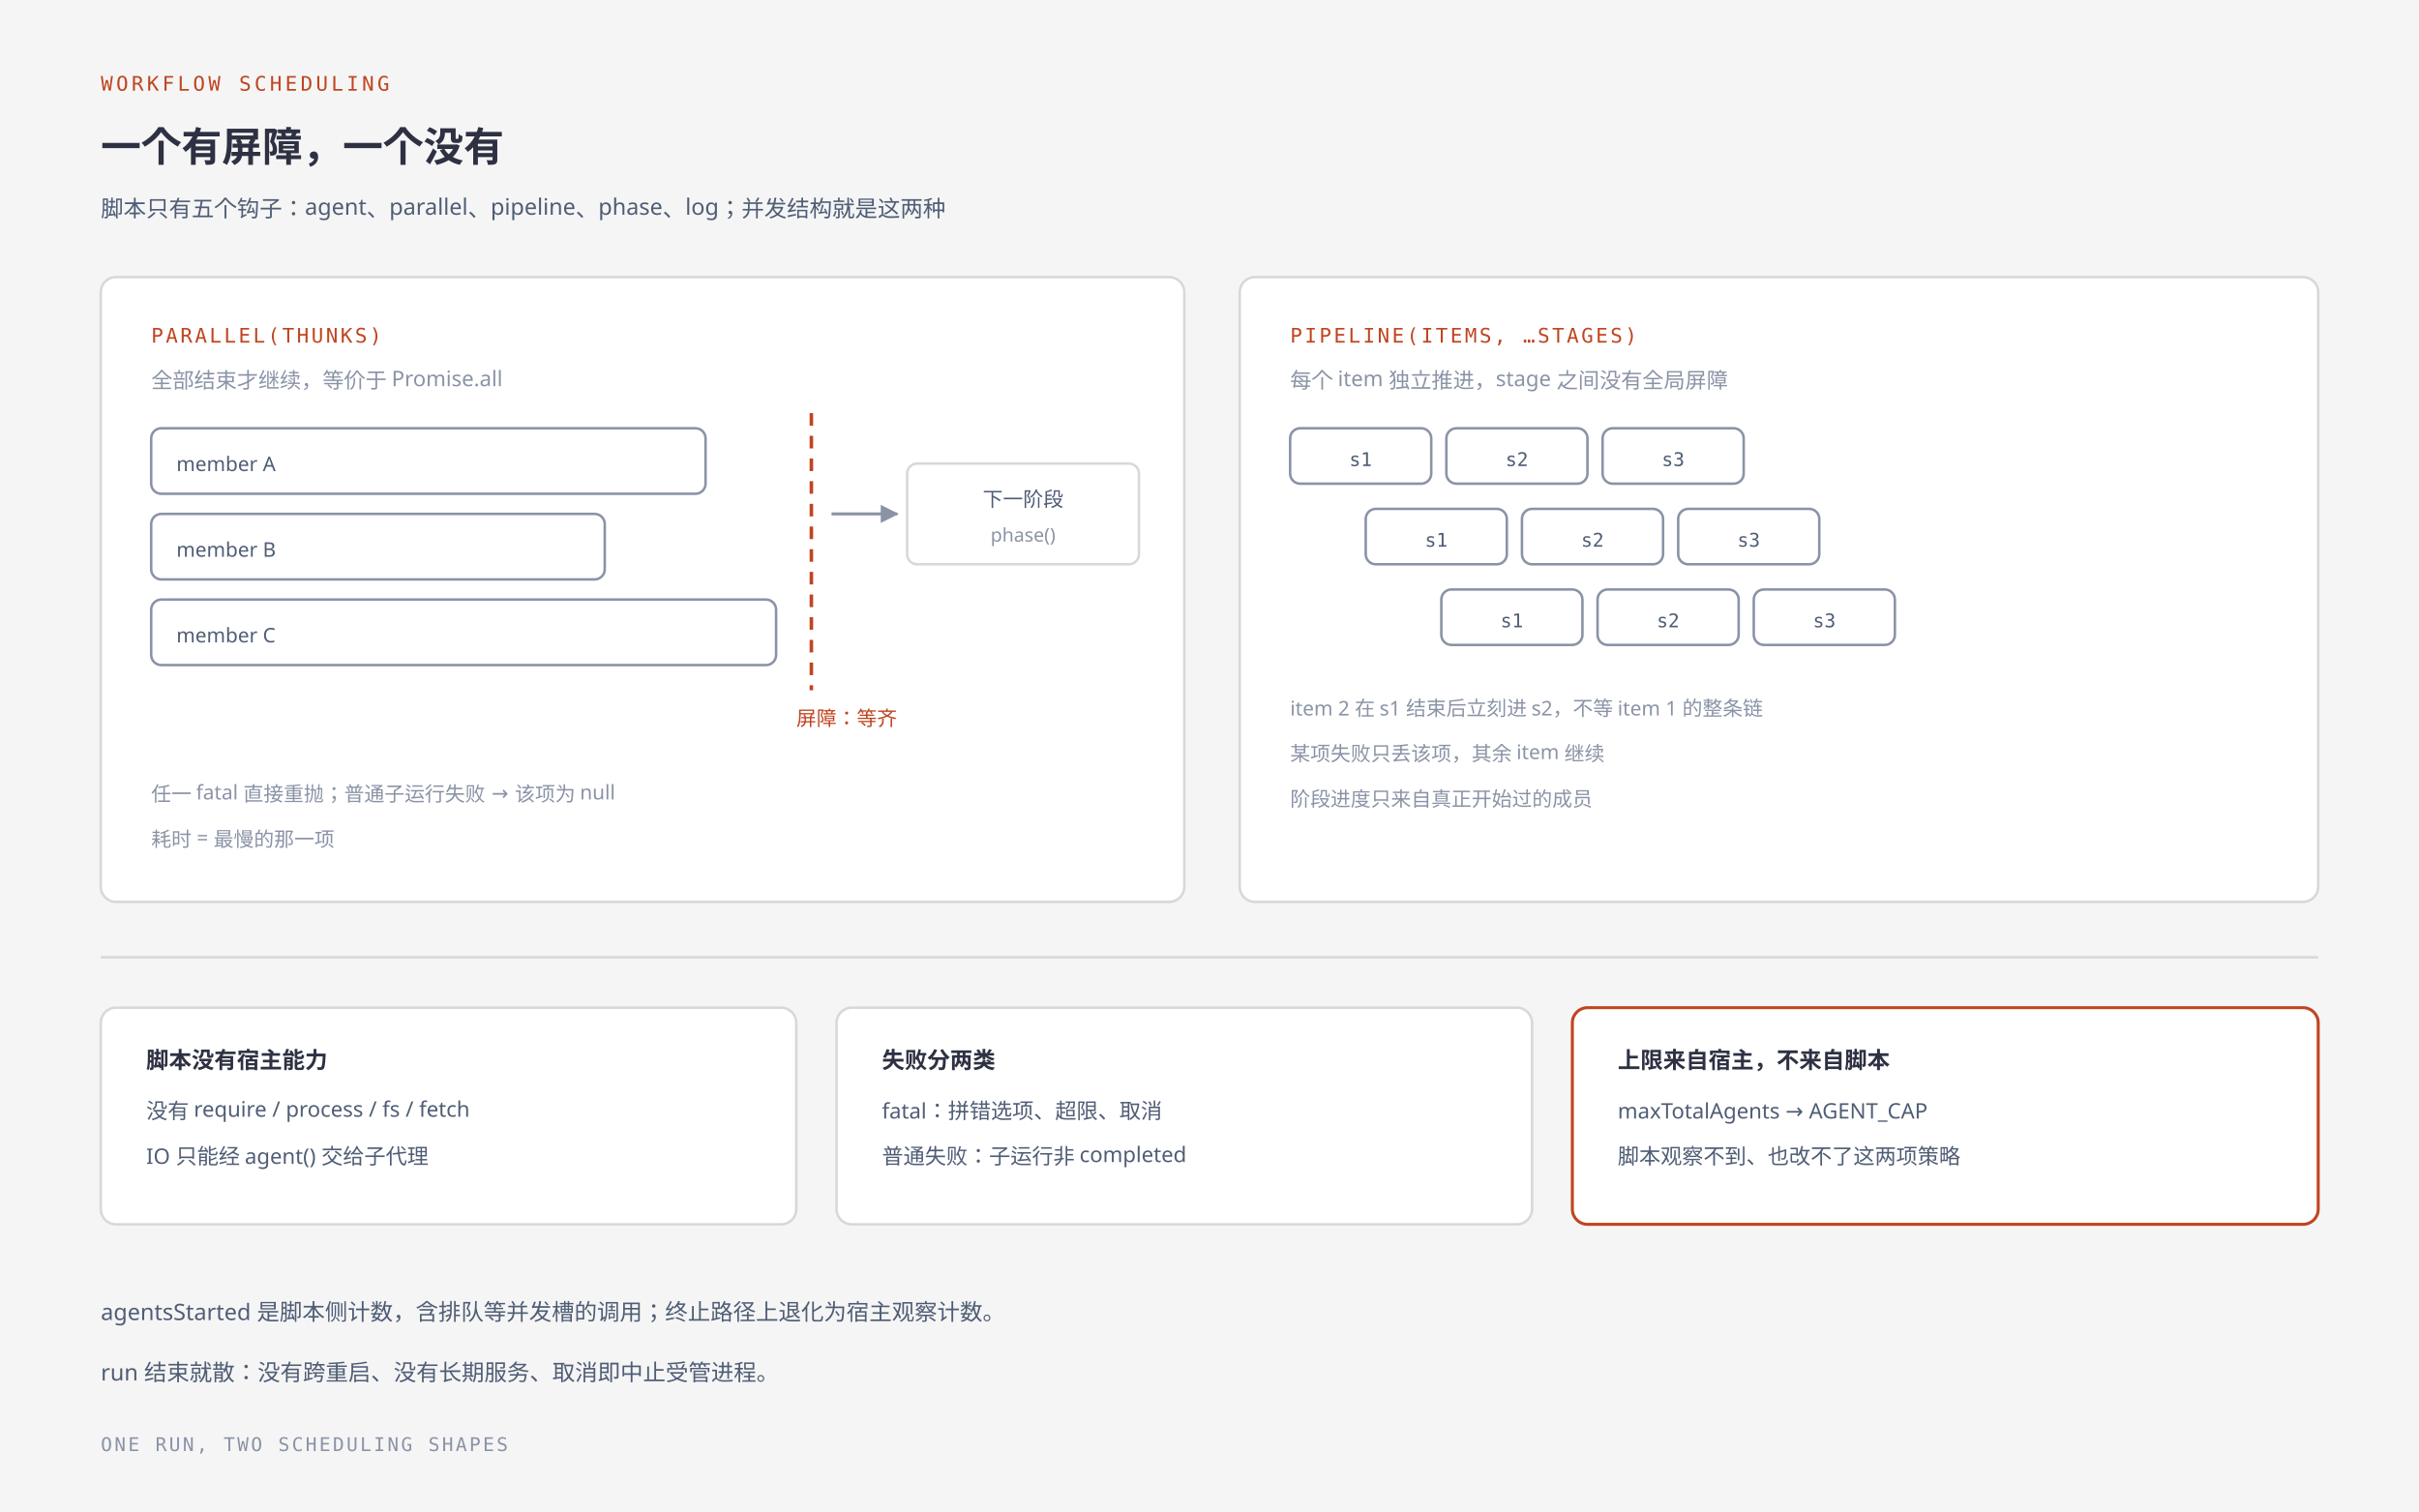
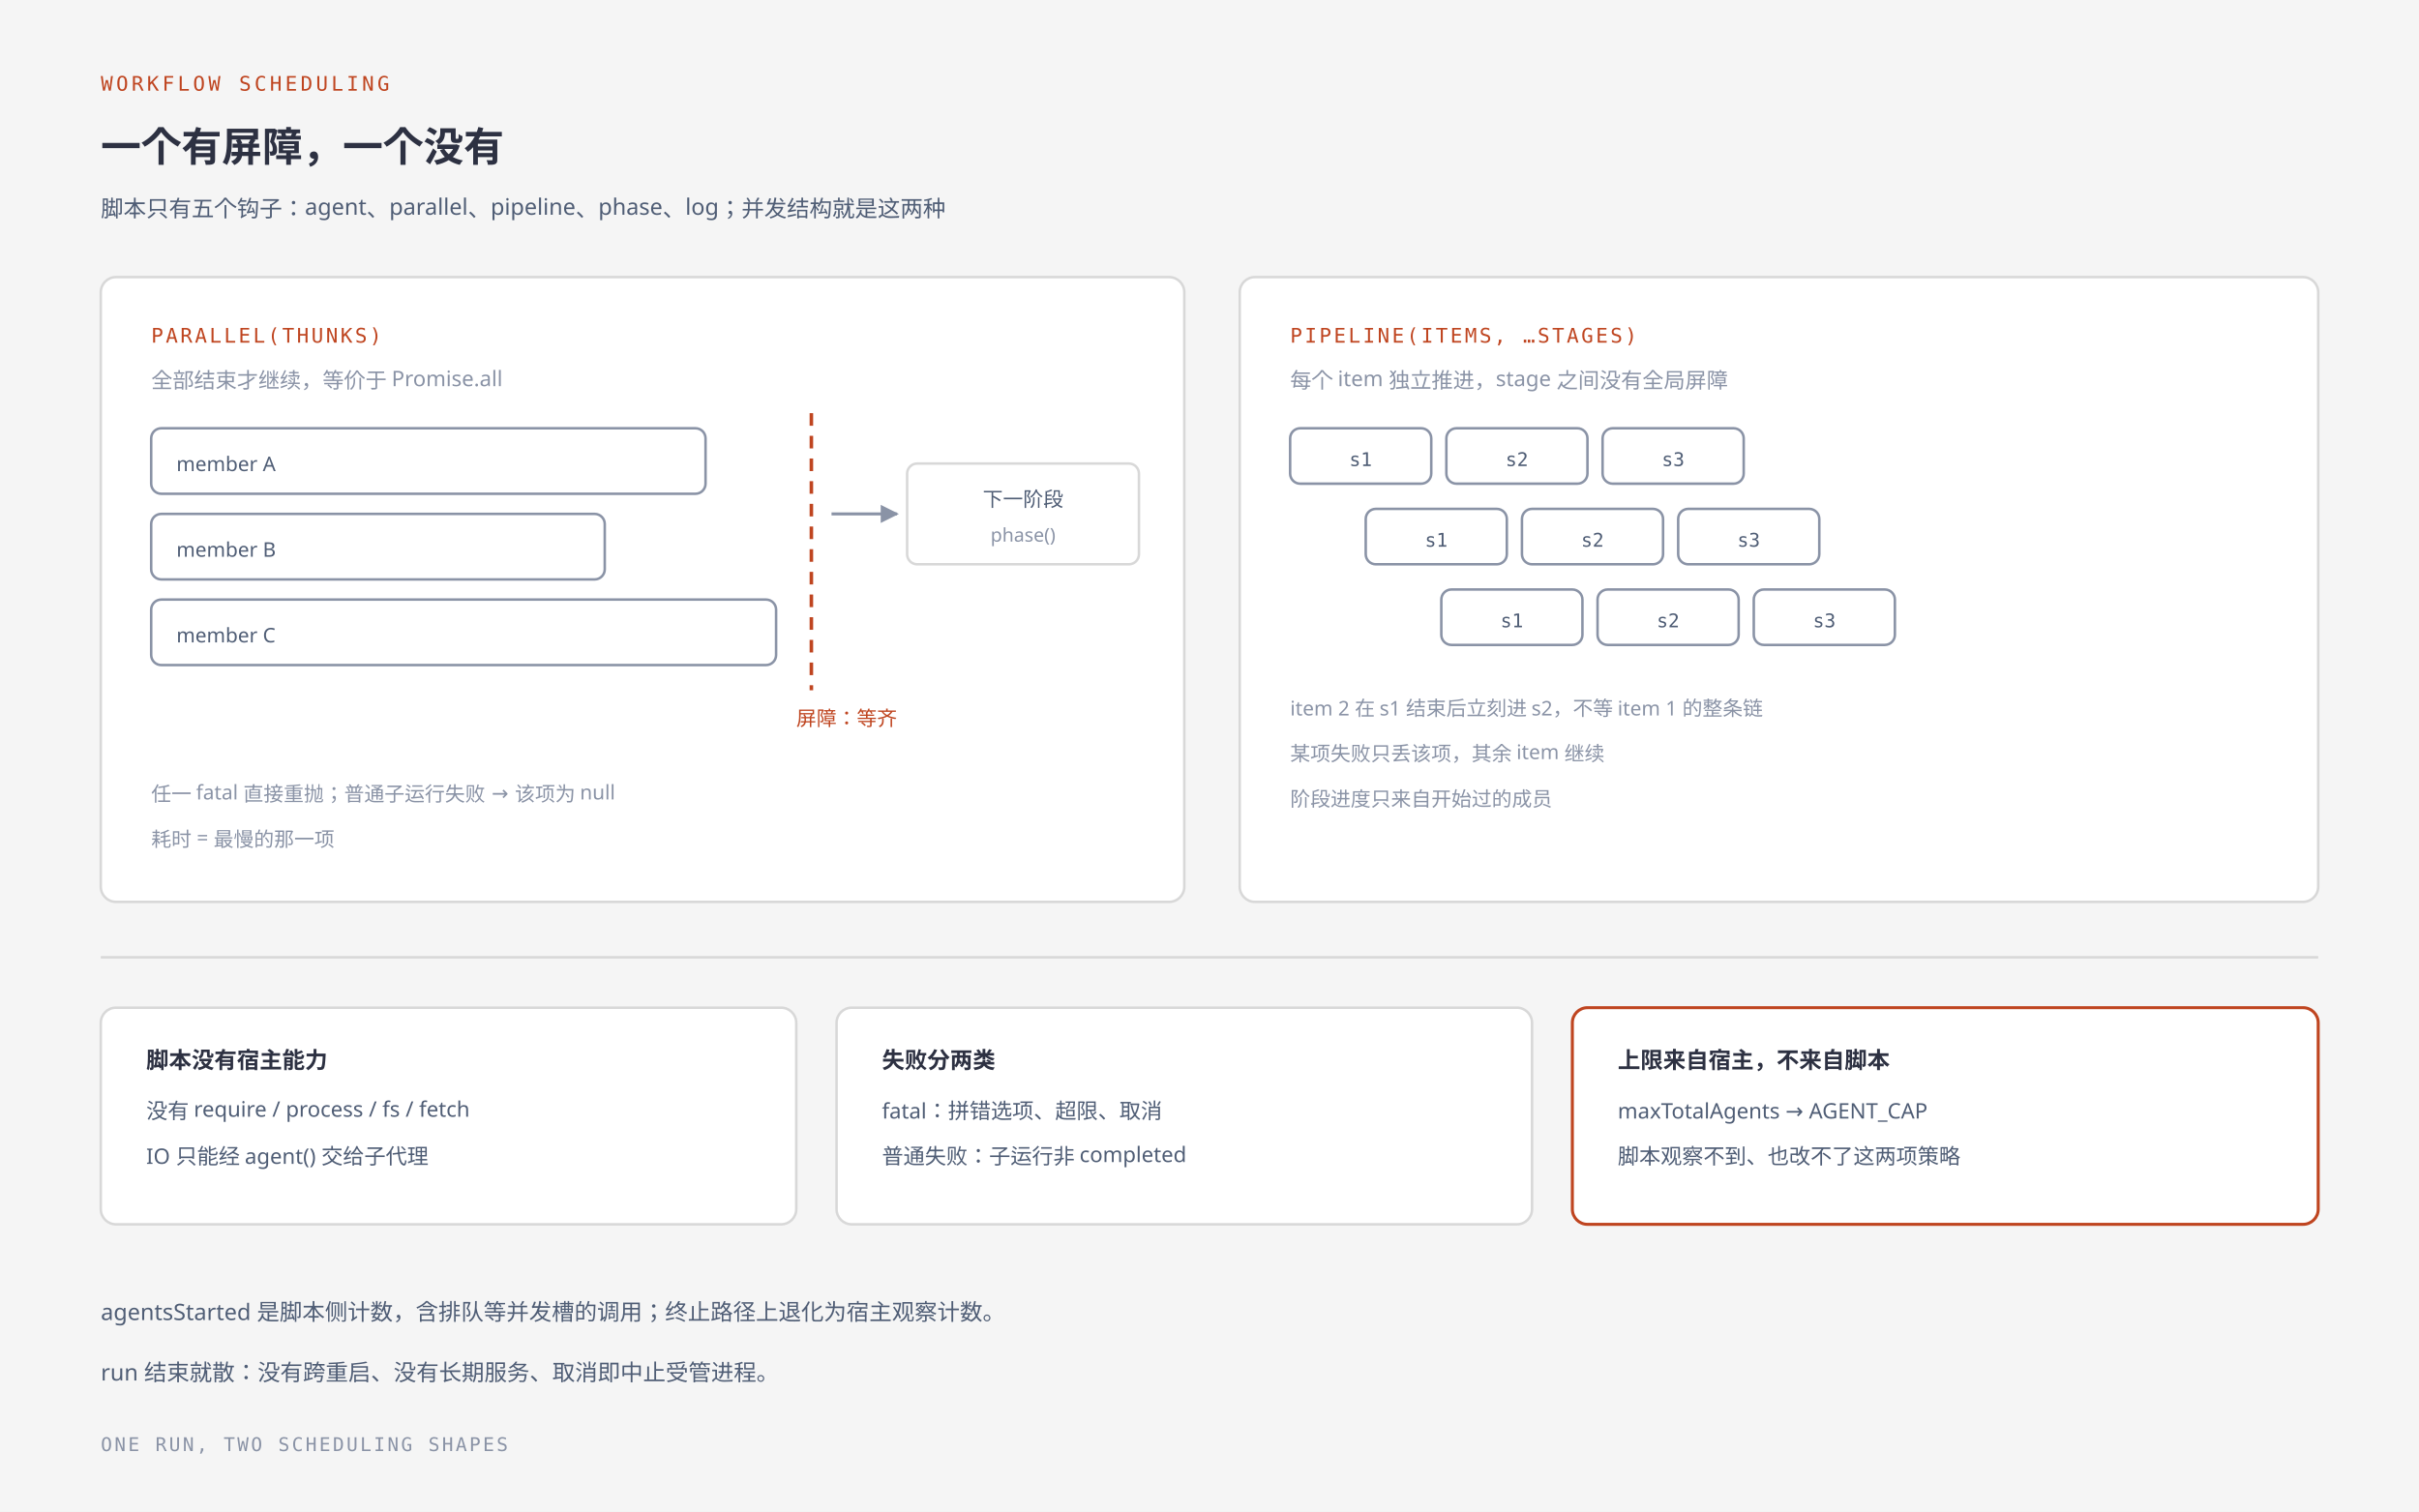
<svg xmlns="http://www.w3.org/2000/svg" width="960" height="600" viewBox="0 0 960 600" role="img" aria-labelledby="f02-d2-title f02-d2-desc">
  <defs>
    <marker id="f02-a2" viewBox="0 0 10 10" refX="9" refY="5" markerWidth="6" markerHeight="6" orient="auto-start-reverse">
      <path d="M0,0 L10,5 L0,10 z" fill="#8a93a6" />
    </marker>
    <marker id="f02-a2b" viewBox="0 0 10 10" refX="9" refY="5" markerWidth="6" markerHeight="6" orient="auto-start-reverse">
      <path d="M0,0 L10,5 L0,10 z" fill="#bf4520" />
    </marker>
  </defs>
  <rect width="100%" height="100%" fill="#f5f5f5" />
  <text x="40" y="36" font-family="'Geist Mono','SF Mono',ui-monospace,monospace" font-size="8" letter-spacing="0.16em" fill="#bf4520">WORKFLOW SCHEDULING</text>
  <text x="40" y="64" font-family="'Geist','PingFang SC','Noto Sans SC',system-ui,sans-serif" font-size="16" font-weight="600" fill="#2d3142">一个有屏障，一个没有</text>
  <text x="40" y="86" font-family="'Geist','PingFang SC','Noto Sans SC',system-ui,sans-serif" font-size="9" fill="#4f5d75">脚本只有五个钩子：agent、parallel、pipeline、phase、log；并发结构就是这两种</text>
  <rect x="40" y="110" width="430" height="248" rx="6" fill="#ffffff" stroke="#d8d8d8" stroke-width="1" />
  <text x="60" y="136" font-family="'Geist Mono','SF Mono',ui-monospace,monospace" font-size="8" letter-spacing="0.12em" fill="#bf4520">PARALLEL(THUNKS)</text>
  <text x="60" y="154" font-family="'Geist','PingFang SC','Noto Sans SC',system-ui,sans-serif" font-size="8.5" fill="#8a93a6">全部结束才继续，等价于 Promise.all</text>
  <rect x="60" y="170" width="220" height="26" rx="4" fill="#ffffff" stroke="#8a93a6" stroke-width="1" />
  <text x="70" y="187" font-family="'Geist','PingFang SC','Noto Sans SC',system-ui,sans-serif" font-size="8" fill="#4f5d75">member A</text>
  <rect x="60" y="204" width="180" height="26" rx="4" fill="#ffffff" stroke="#8a93a6" stroke-width="1" />
  <text x="70" y="221" font-family="'Geist','PingFang SC','Noto Sans SC',system-ui,sans-serif" font-size="8" fill="#4f5d75">member B</text>
  <rect x="60" y="238" width="248" height="26" rx="4" fill="#ffffff" stroke="#8a93a6" stroke-width="1" />
  <text x="70" y="255" font-family="'Geist','PingFang SC','Noto Sans SC',system-ui,sans-serif" font-size="8" fill="#4f5d75">member C</text>
  <path d="M 322 164 L 322 274" stroke="#bf4520" stroke-width="1.4" stroke-dasharray="5 4" />
  <text x="316" y="288" font-family="'Geist','PingFang SC','Noto Sans SC',system-ui,sans-serif" font-size="8" fill="#bf4520">屏障：等齐</text>
  <line x1="330" y1="204" x2="356" y2="204" stroke="#8a93a6" stroke-width="1.2" marker-end="url(#f02-a2)" />
  <rect x="360" y="184" width="92" height="40" rx="4" fill="#ffffff" stroke="#d8d8d8" stroke-width="1" />
  <text x="406" y="201" text-anchor="middle" font-family="'Geist','PingFang SC','Noto Sans SC',system-ui,sans-serif" font-size="8" fill="#4f5d75">下一阶段</text>
  <text x="406" y="215" text-anchor="middle" font-family="'Geist','PingFang SC','Noto Sans SC',system-ui,sans-serif" font-size="7.5" fill="#8a93a6">phase()</text>
  <text x="60" y="318" font-family="'Geist','PingFang SC','Noto Sans SC',system-ui,sans-serif" font-size="8" fill="#8a93a6">任一 fatal 直接重抛；普通子运行失败 → 该项为 null</text>
  <text x="60" y="336" font-family="'Geist','PingFang SC','Noto Sans SC',system-ui,sans-serif" font-size="8" fill="#8a93a6">耗时 = 最慢的那一项</text>
  <rect x="492" y="110" width="428" height="248" rx="6" fill="#ffffff" stroke="#d8d8d8" stroke-width="1" />
  <text x="512" y="136" font-family="'Geist Mono','SF Mono',ui-monospace,monospace" font-size="8" letter-spacing="0.12em" fill="#bf4520">PIPELINE(ITEMS, …STAGES)</text>
  <text x="512" y="154" font-family="'Geist','PingFang SC','Noto Sans SC',system-ui,sans-serif" font-size="8.5" fill="#8a93a6">每个 item 独立推进，stage 之间没有全局屏障</text>
  <rect x="512" y="170" width="56" height="22" rx="4" fill="#ffffff" stroke="#8a93a6" stroke-width="1" />
  <text x="540" y="185" text-anchor="middle" font-family="'Geist Mono','SF Mono',ui-monospace,monospace" font-size="7.5" fill="#4f5d75">s1</text>
  <rect x="574" y="170" width="56" height="22" rx="4" fill="#ffffff" stroke="#8a93a6" stroke-width="1" />
  <text x="602" y="185" text-anchor="middle" font-family="'Geist Mono','SF Mono',ui-monospace,monospace" font-size="7.5" fill="#4f5d75">s2</text>
  <rect x="636" y="170" width="56" height="22" rx="4" fill="#ffffff" stroke="#8a93a6" stroke-width="1" />
  <text x="664" y="185" text-anchor="middle" font-family="'Geist Mono','SF Mono',ui-monospace,monospace" font-size="7.5" fill="#4f5d75">s3</text>
  <rect x="542" y="202" width="56" height="22" rx="4" fill="#ffffff" stroke="#8a93a6" stroke-width="1" />
  <text x="570" y="217" text-anchor="middle" font-family="'Geist Mono','SF Mono',ui-monospace,monospace" font-size="7.5" fill="#4f5d75">s1</text>
  <rect x="604" y="202" width="56" height="22" rx="4" fill="#ffffff" stroke="#8a93a6" stroke-width="1" />
  <text x="632" y="217" text-anchor="middle" font-family="'Geist Mono','SF Mono',ui-monospace,monospace" font-size="7.5" fill="#4f5d75">s2</text>
  <rect x="666" y="202" width="56" height="22" rx="4" fill="#ffffff" stroke="#8a93a6" stroke-width="1" />
  <text x="694" y="217" text-anchor="middle" font-family="'Geist Mono','SF Mono',ui-monospace,monospace" font-size="7.5" fill="#4f5d75">s3</text>
  <rect x="572" y="234" width="56" height="22" rx="4" fill="#ffffff" stroke="#8a93a6" stroke-width="1" />
  <text x="600" y="249" text-anchor="middle" font-family="'Geist Mono','SF Mono',ui-monospace,monospace" font-size="7.5" fill="#4f5d75">s1</text>
  <rect x="634" y="234" width="56" height="22" rx="4" fill="#ffffff" stroke="#8a93a6" stroke-width="1" />
  <text x="662" y="249" text-anchor="middle" font-family="'Geist Mono','SF Mono',ui-monospace,monospace" font-size="7.5" fill="#4f5d75">s2</text>
  <rect x="696" y="234" width="56" height="22" rx="4" fill="#ffffff" stroke="#8a93a6" stroke-width="1" />
  <text x="724" y="249" text-anchor="middle" font-family="'Geist Mono','SF Mono',ui-monospace,monospace" font-size="7.5" fill="#4f5d75">s3</text>
  <text x="512" y="284" font-family="'Geist','PingFang SC','Noto Sans SC',system-ui,sans-serif" font-size="8" fill="#8a93a6">item 2 在 s1 结束后立刻进 s2，不等 item 1 的整条链</text>
  <text x="512" y="302" font-family="'Geist','PingFang SC','Noto Sans SC',system-ui,sans-serif" font-size="8" fill="#8a93a6">某项失败只丢该项，其余 item 继续</text>
-   <text x="512" y="320" font-family="'Geist','PingFang SC','Noto Sans SC',system-ui,sans-serif" font-size="8" fill="#8a93a6">阶段进度只来自真正开始过的成员</text>
+   <text x="512" y="320" font-family="'Geist','PingFang SC','Noto Sans SC',system-ui,sans-serif" font-size="8" fill="#8a93a6">阶段进度只来自开始过的成员</text>
  <path d="M 40 380 L 920 380" stroke="#d8d8d8" stroke-width="1" />
  <rect x="40" y="400" width="276" height="86" rx="6" fill="#ffffff" stroke="#d8d8d8" stroke-width="1" />
  <text x="58" y="424" font-family="'Geist','PingFang SC','Noto Sans SC',system-ui,sans-serif" font-size="9" font-weight="600" fill="#2d3142">脚本没有宿主能力</text>
  <text x="58" y="444" font-family="'Geist','PingFang SC','Noto Sans SC',system-ui,sans-serif" font-size="8.5" fill="#4f5d75">没有 require / process / fs / fetch</text>
  <text x="58" y="462" font-family="'Geist','PingFang SC','Noto Sans SC',system-ui,sans-serif" font-size="8.5" fill="#4f5d75">IO 只能经 agent() 交给子代理</text>
  <rect x="332" y="400" width="276" height="86" rx="6" fill="#ffffff" stroke="#d8d8d8" stroke-width="1" />
  <text x="350" y="424" font-family="'Geist','PingFang SC','Noto Sans SC',system-ui,sans-serif" font-size="9" font-weight="600" fill="#2d3142">失败分两类</text>
  <text x="350" y="444" font-family="'Geist','PingFang SC','Noto Sans SC',system-ui,sans-serif" font-size="8.5" fill="#4f5d75">fatal：拼错选项、超限、取消</text>
  <text x="350" y="462" font-family="'Geist','PingFang SC','Noto Sans SC',system-ui,sans-serif" font-size="8.5" fill="#4f5d75">普通失败：子运行非 completed</text>
  <rect x="624" y="400" width="296" height="86" rx="6" fill="#ffffff" stroke="#bf4520" stroke-width="1.2" />
  <text x="642" y="424" font-family="'Geist','PingFang SC','Noto Sans SC',system-ui,sans-serif" font-size="9" font-weight="600" fill="#2d3142">上限来自宿主，不来自脚本</text>
  <text x="642" y="444" font-family="'Geist','PingFang SC','Noto Sans SC',system-ui,sans-serif" font-size="8.5" fill="#4f5d75">maxTotalAgents → AGENT_CAP</text>
  <text x="642" y="462" font-family="'Geist','PingFang SC','Noto Sans SC',system-ui,sans-serif" font-size="8.5" fill="#4f5d75">脚本观察不到、也改不了这两项策略</text>
  <text x="40" y="524" font-family="'Geist','PingFang SC','Noto Sans SC',system-ui,sans-serif" font-size="9" fill="#4f5d75">agentsStarted 是脚本侧计数，含排队等并发槽的调用；终止路径上退化为宿主观察计数。</text>
  <text x="40" y="548" font-family="'Geist','PingFang SC','Noto Sans SC',system-ui,sans-serif" font-size="9" fill="#4f5d75">run 结束就散：没有跨重启、没有长期服务、取消即中止受管进程。</text>
  <text x="40" y="576" font-family="'Geist Mono','SF Mono',ui-monospace,monospace" font-size="7.5" letter-spacing="0.12em" fill="#8a93a6">ONE RUN, TWO SCHEDULING SHAPES</text>
</svg>
